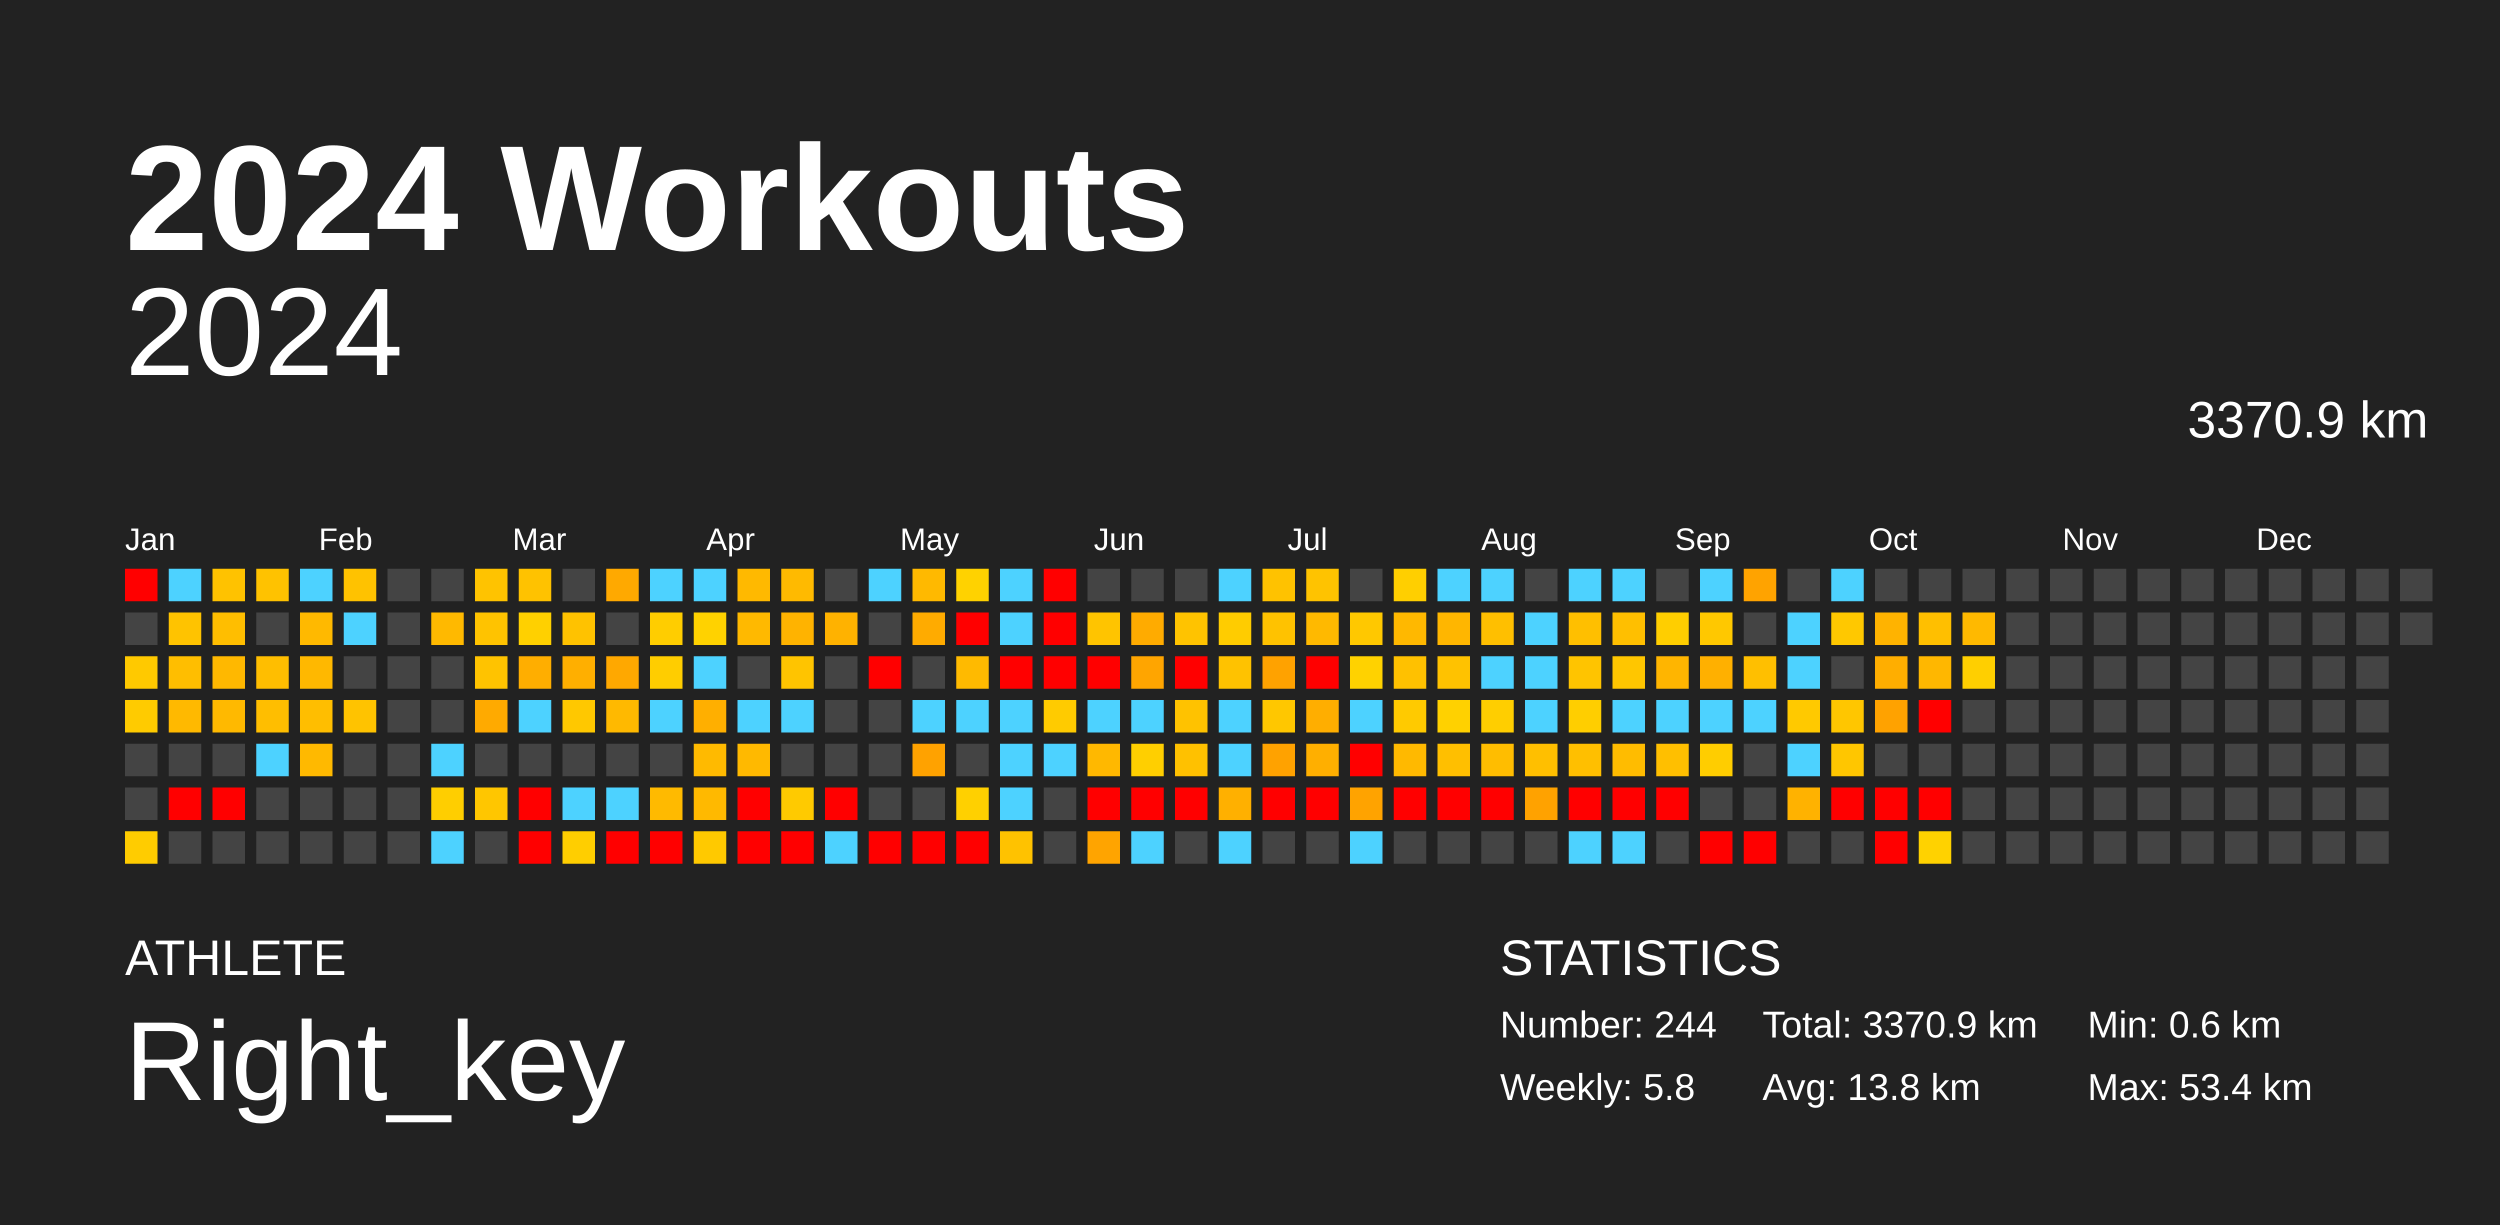
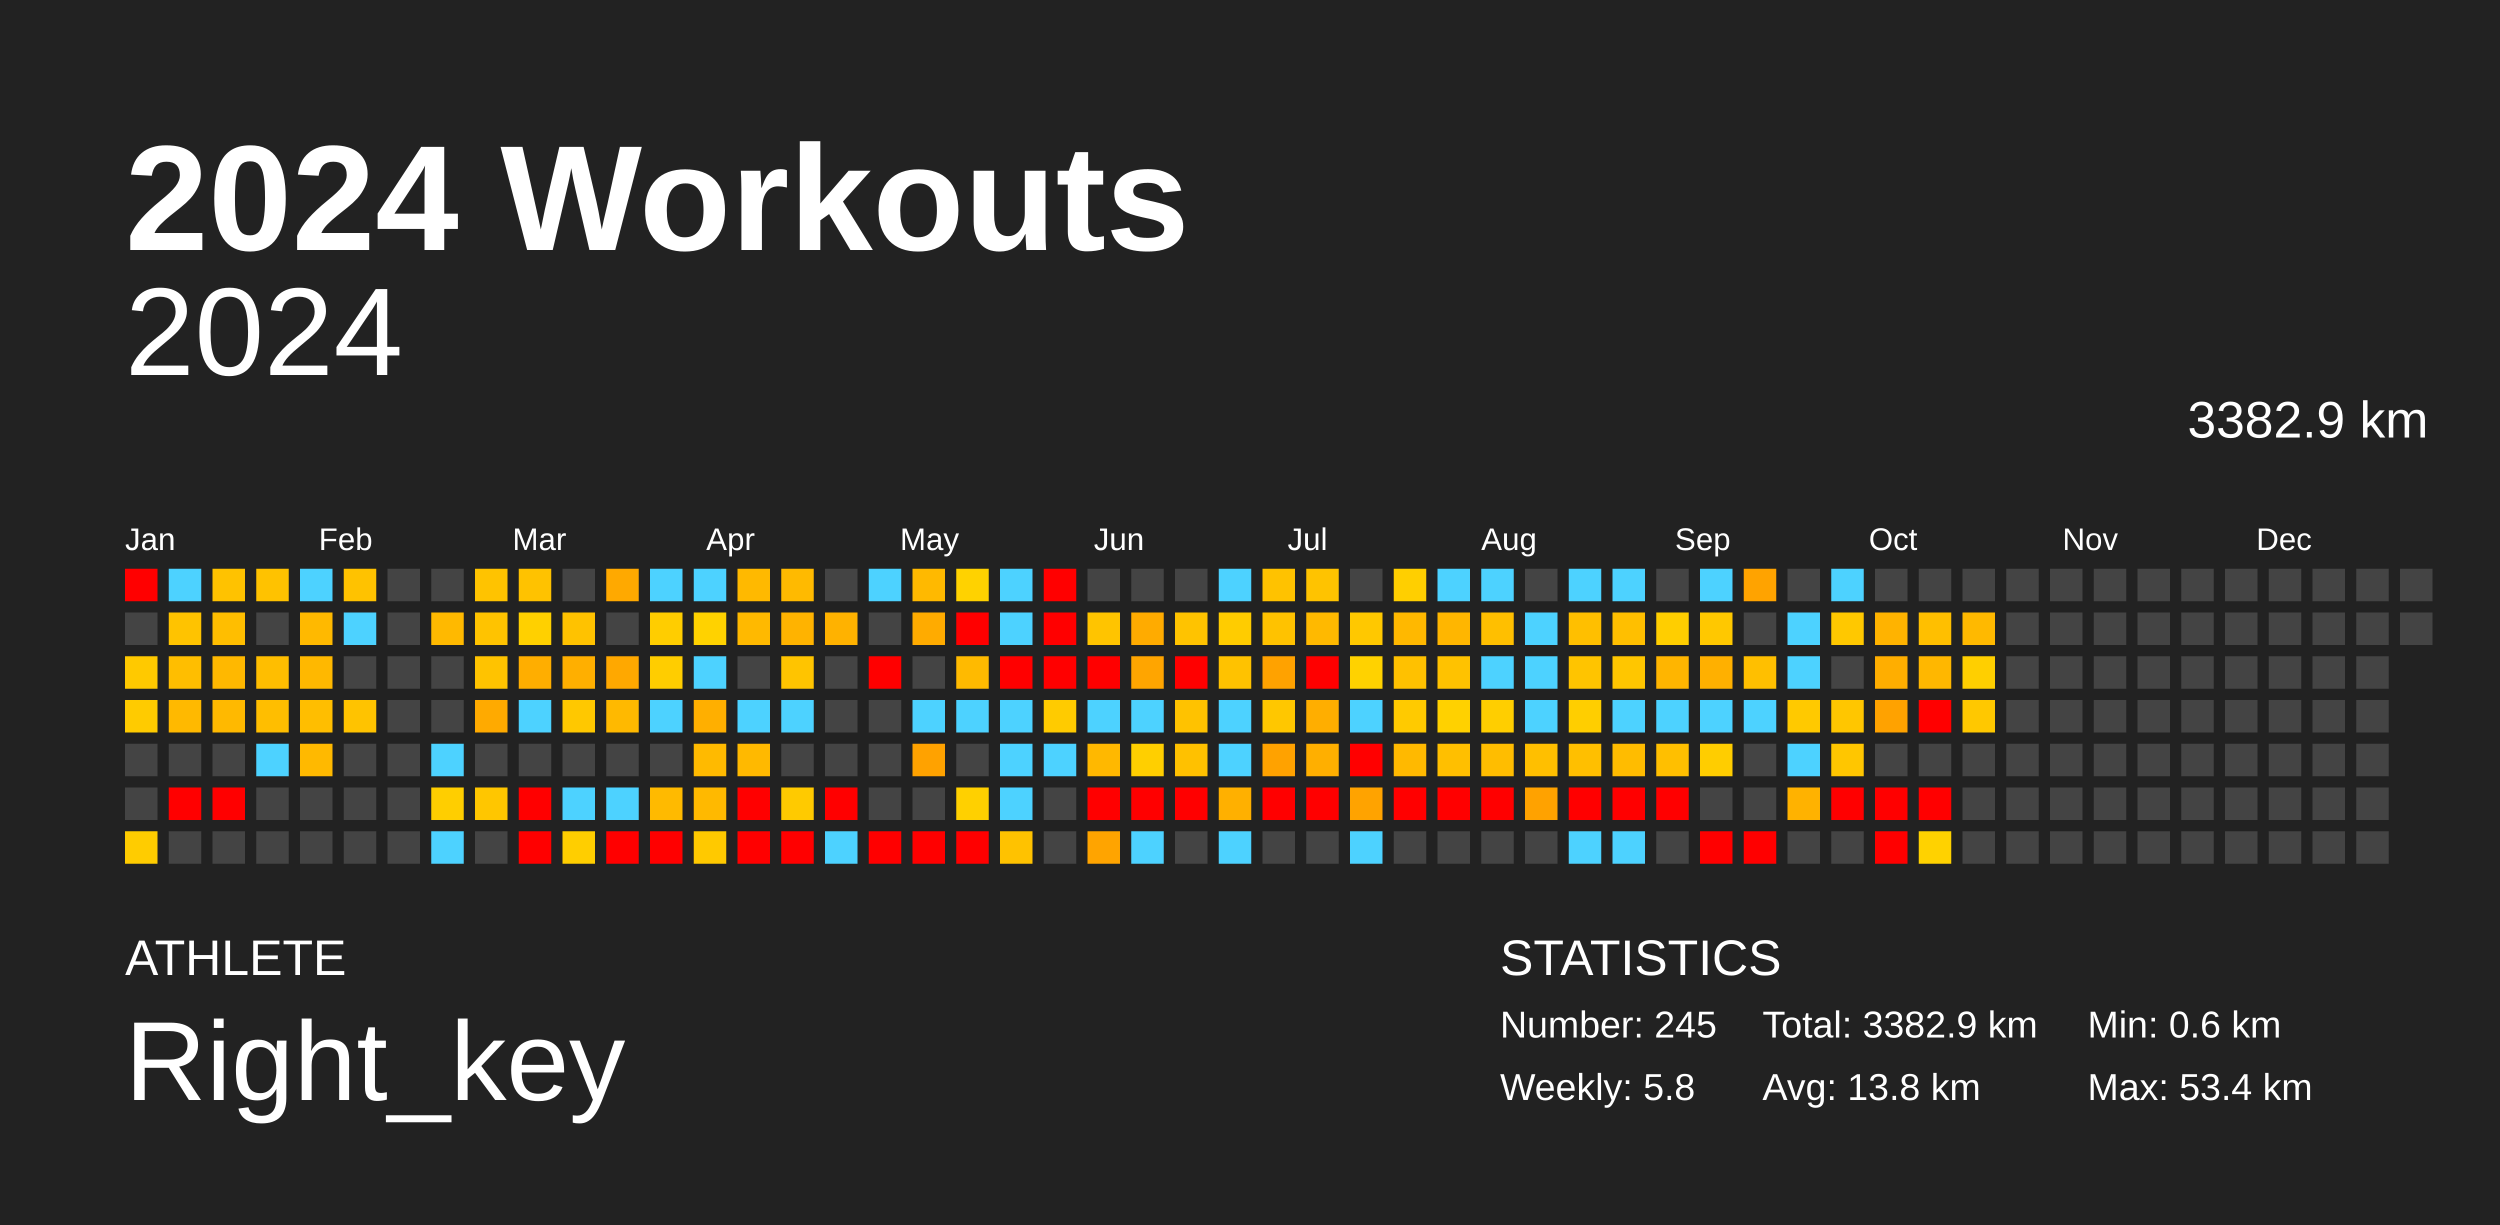
<svg xmlns="http://www.w3.org/2000/svg" baseProfile="full" height="98mm" version="1.1" viewBox="0,0,200,98" width="200mm">
  <defs />
  <rect fill="#222222" height="98" width="200" x="0" y="0" />
  <text fill="#FFFFFF" style="font-size:12px; font-family:Arial; font-weight:bold;" x="10" y="20">2024 Workouts</text>
  <text fill="#FFFFFF" style="font-size:4px; font-family:Arial" x="10" y="78">ATHLETE</text>
  <text fill="#FFFFFF" style="font-size:9px; font-family:Arial" x="10" y="88">Right_key</text>
  <text fill="#FFFFFF" style="font-size:4px; font-family:Arial" x="120" y="78">STATISTICS</text>
-   <text fill="#FFFFFF" style="font-size:3px; font-family:Arial" x="120" y="83">Number: 244</text>
+   <text fill="#FFFFFF" style="font-size:3px; font-family:Arial" x="120" y="83">Number: 245</text>
  <text fill="#FFFFFF" style="font-size:3px; font-family:Arial" x="120" y="88">Weekly: 5.8</text>
-   <text fill="#FFFFFF" style="font-size:3px; font-family:Arial" x="141" y="83">Total: 3370.9 km</text>
+   <text fill="#FFFFFF" style="font-size:3px; font-family:Arial" x="141" y="83">Total: 3382.9 km</text>
  <text fill="#FFFFFF" style="font-size:3px; font-family:Arial" x="141" y="88">Avg: 13.8 km</text>
  <text fill="#FFFFFF" style="font-size:3px; font-family:Arial" x="167" y="83">Min: 0.6 km</text>
  <text fill="#FFFFFF" style="font-size:3px; font-family:Arial" x="167" y="88">Max: 53.4 km</text>
  <text alignment-baseline="hanging" fill="#FFFFFF" style="font-size:10.0px; font-family:Arial;" x="10" y="30">2024</text>
-   <text alignment-baseline="hanging" fill="#FFFFFF" style="font-size:4.125px; font-family:Arial;" x="175" y="35">3370.9 km</text>
+   <text alignment-baseline="hanging" fill="#FFFFFF" style="font-size:4.125px; font-family:Arial;" x="175" y="35">3382.9 km</text>
  <text fill="#FFFFFF" style="font-size:2.5px; font-family:Arial" x="10.0" y="44">Jan</text>
  <text fill="#FFFFFF" style="font-size:2.5px; font-family:Arial" x="25.5" y="44">Feb</text>
  <text fill="#FFFFFF" style="font-size:2.5px; font-family:Arial" x="41.0" y="44">Mar</text>
  <text fill="#FFFFFF" style="font-size:2.5px; font-family:Arial" x="56.5" y="44">Apr</text>
  <text fill="#FFFFFF" style="font-size:2.5px; font-family:Arial" x="72.0" y="44">May</text>
  <text fill="#FFFFFF" style="font-size:2.5px; font-family:Arial" x="87.5" y="44">Jun</text>
  <text fill="#FFFFFF" style="font-size:2.5px; font-family:Arial" x="103.0" y="44">Jul</text>
  <text fill="#FFFFFF" style="font-size:2.5px; font-family:Arial" x="118.5" y="44">Aug</text>
  <text fill="#FFFFFF" style="font-size:2.5px; font-family:Arial" x="134.0" y="44">Sep</text>
  <text fill="#FFFFFF" style="font-size:2.5px; font-family:Arial" x="149.5" y="44">Oct</text>
  <text fill="#FFFFFF" style="font-size:2.5px; font-family:Arial" x="165.0" y="44">Nov</text>
  <text fill="#FFFFFF" style="font-size:2.5px; font-family:Arial" x="180.5" y="44">Dec</text>
  <rect fill="red" height="2.6" width="2.6" x="10.0" y="45.5" />
  <rect fill="#444444" height="2.6" width="2.6" x="10.0" y="49.0" />
  <rect fill="#ffc900" height="2.6" width="2.6" x="10.0" y="52.5" />
  <rect fill="#ffcb00" height="2.6" width="2.6" x="10.0" y="56.0" />
  <rect fill="#444444" height="2.6" width="2.6" x="10.0" y="59.5" />
  <rect fill="#444444" height="2.6" width="2.6" x="10.0" y="63.0" />
  <rect fill="#ffcc00" height="2.6" width="2.6" x="10.0" y="66.5" />
  <rect fill="#4dd2ff" height="2.6" width="2.6" x="13.5" y="45.5" />
  <rect fill="#ffc300" height="2.6" width="2.6" x="13.5" y="49.0" />
  <rect fill="#ffbe00" height="2.6" width="2.6" x="13.5" y="52.5" />
  <rect fill="#ffb900" height="2.6" width="2.6" x="13.5" y="56.0" />
  <rect fill="#444444" height="2.6" width="2.6" x="13.5" y="59.5" />
  <rect fill="red" height="2.6" width="2.6" x="13.5" y="63.0" />
  <rect fill="#444444" height="2.6" width="2.6" x="13.5" y="66.5" />
  <rect fill="#ffc200" height="2.6" width="2.6" x="17.0" y="45.5" />
  <rect fill="#ffbe00" height="2.6" width="2.6" x="17.0" y="49.0" />
  <rect fill="#ffb800" height="2.6" width="2.6" x="17.0" y="52.5" />
  <rect fill="#ffb900" height="2.6" width="2.6" x="17.0" y="56.0" />
  <rect fill="#444444" height="2.6" width="2.6" x="17.0" y="59.5" />
  <rect fill="red" height="2.6" width="2.6" x="17.0" y="63.0" />
  <rect fill="#444444" height="2.6" width="2.6" x="17.0" y="66.5" />
  <rect fill="#ffc200" height="2.6" width="2.6" x="20.5" y="45.5" />
  <rect fill="#444444" height="2.6" width="2.6" x="20.5" y="49.0" />
  <rect fill="#ffbe00" height="2.6" width="2.6" x="20.5" y="52.5" />
  <rect fill="#ffbe00" height="2.6" width="2.6" x="20.5" y="56.0" />
  <rect fill="#4dd2ff" height="2.6" width="2.6" x="20.5" y="59.5" />
  <rect fill="#444444" height="2.6" width="2.6" x="20.5" y="63.0" />
  <rect fill="#444444" height="2.6" width="2.6" x="20.5" y="66.5" />
  <rect fill="#4dd2ff" height="2.6" width="2.6" x="24.0" y="45.5" />
  <rect fill="#ffb900" height="2.6" width="2.6" x="24.0" y="49.0" />
  <rect fill="#ffb800" height="2.6" width="2.6" x="24.0" y="52.5" />
  <rect fill="#ffbe00" height="2.6" width="2.6" x="24.0" y="56.0" />
  <rect fill="#ffb900" height="2.6" width="2.6" x="24.0" y="59.5" />
  <rect fill="#444444" height="2.6" width="2.6" x="24.0" y="63.0" />
  <rect fill="#444444" height="2.6" width="2.6" x="24.0" y="66.5" />
  <rect fill="#ffc200" height="2.6" width="2.6" x="27.5" y="45.5" />
  <rect fill="#4dd2ff" height="2.6" width="2.6" x="27.5" y="49.0" />
  <rect fill="#444444" height="2.6" width="2.6" x="27.5" y="52.5" />
  <rect fill="#ffc300" height="2.6" width="2.6" x="27.5" y="56.0" />
  <rect fill="#444444" height="2.6" width="2.6" x="27.5" y="59.5" />
  <rect fill="#444444" height="2.6" width="2.6" x="27.5" y="63.0" />
  <rect fill="#444444" height="2.6" width="2.6" x="27.5" y="66.5" />
  <rect fill="#444444" height="2.6" width="2.6" x="31.0" y="45.5" />
  <rect fill="#444444" height="2.6" width="2.6" x="31.0" y="49.0" />
  <rect fill="#444444" height="2.6" width="2.6" x="31.0" y="52.5" />
  <rect fill="#444444" height="2.6" width="2.6" x="31.0" y="56.0" />
  <rect fill="#444444" height="2.6" width="2.6" x="31.0" y="59.5" />
  <rect fill="#444444" height="2.6" width="2.6" x="31.0" y="63.0" />
  <rect fill="#444444" height="2.6" width="2.6" x="31.0" y="66.5" />
  <rect fill="#444444" height="2.6" width="2.6" x="34.5" y="45.5" />
  <rect fill="#ffb900" height="2.6" width="2.6" x="34.5" y="49.0" />
  <rect fill="#444444" height="2.6" width="2.6" x="34.5" y="52.5" />
  <rect fill="#444444" height="2.6" width="2.6" x="34.5" y="56.0" />
  <rect fill="#4dd2ff" height="2.6" width="2.6" x="34.5" y="59.5" />
  <rect fill="#ffce00" height="2.6" width="2.6" x="34.5" y="63.0" />
  <rect fill="#4dd2ff" height="2.6" width="2.6" x="34.5" y="66.5" />
  <rect fill="#ffc300" height="2.6" width="2.6" x="38.0" y="45.5" />
  <rect fill="#ffc300" height="2.6" width="2.6" x="38.0" y="49.0" />
  <rect fill="#ffc300" height="2.6" width="2.6" x="38.0" y="52.5" />
  <rect fill="#ffaa00" height="2.6" width="2.6" x="38.0" y="56.0" />
  <rect fill="#444444" height="2.6" width="2.6" x="38.0" y="59.5" />
  <rect fill="#ffc600" height="2.6" width="2.6" x="38.0" y="63.0" />
  <rect fill="#444444" height="2.6" width="2.6" x="38.0" y="66.5" />
  <rect fill="#ffc200" height="2.6" width="2.6" x="41.5" y="45.5" />
  <rect fill="#ffd000" height="2.6" width="2.6" x="41.5" y="49.0" />
  <rect fill="#ffae00" height="2.6" width="2.6" x="41.5" y="52.5" />
  <rect fill="#4dd2ff" height="2.6" width="2.6" x="41.5" y="56.0" />
  <rect fill="#444444" height="2.6" width="2.6" x="41.5" y="59.5" />
  <rect fill="red" height="2.6" width="2.6" x="41.5" y="63.0" />
  <rect fill="red" height="2.6" width="2.6" x="41.5" y="66.5" />
  <rect fill="#444444" height="2.6" width="2.6" x="45.0" y="45.5" />
  <rect fill="#ffc200" height="2.6" width="2.6" x="45.0" y="49.0" />
  <rect fill="#ffaf00" height="2.6" width="2.6" x="45.0" y="52.5" />
  <rect fill="#ffc800" height="2.6" width="2.6" x="45.0" y="56.0" />
  <rect fill="#444444" height="2.6" width="2.6" x="45.0" y="59.5" />
  <rect fill="#4dd2ff" height="2.6" width="2.6" x="45.0" y="63.0" />
  <rect fill="#ffce00" height="2.6" width="2.6" x="45.0" y="66.5" />
  <rect fill="#ffa900" height="2.6" width="2.6" x="48.5" y="45.5" />
  <rect fill="#444444" height="2.6" width="2.6" x="48.5" y="49.0" />
  <rect fill="#ffa800" height="2.6" width="2.6" x="48.5" y="52.5" />
  <rect fill="#ffb900" height="2.6" width="2.6" x="48.5" y="56.0" />
  <rect fill="#444444" height="2.6" width="2.6" x="48.5" y="59.5" />
  <rect fill="#4dd2ff" height="2.6" width="2.6" x="48.5" y="63.0" />
  <rect fill="red" height="2.6" width="2.6" x="48.5" y="66.5" />
  <rect fill="#4dd2ff" height="2.6" width="2.6" x="52.0" y="45.5" />
  <rect fill="#ffcd00" height="2.6" width="2.6" x="52.0" y="49.0" />
  <rect fill="#ffcd00" height="2.6" width="2.6" x="52.0" y="52.5" />
  <rect fill="#4dd2ff" height="2.6" width="2.6" x="52.0" y="56.0" />
  <rect fill="#444444" height="2.6" width="2.6" x="52.0" y="59.5" />
  <rect fill="#ffba00" height="2.6" width="2.6" x="52.0" y="63.0" />
  <rect fill="red" height="2.6" width="2.6" x="52.0" y="66.5" />
  <rect fill="#4dd2ff" height="2.6" width="2.6" x="55.5" y="45.5" />
  <rect fill="#ffd200" height="2.6" width="2.6" x="55.5" y="49.0" />
  <rect fill="#4dd2ff" height="2.6" width="2.6" x="55.5" y="52.5" />
  <rect fill="#ffaf00" height="2.6" width="2.6" x="55.5" y="56.0" />
  <rect fill="#ffba00" height="2.6" width="2.6" x="55.5" y="59.5" />
  <rect fill="#ffb900" height="2.6" width="2.6" x="55.5" y="63.0" />
  <rect fill="#ffc900" height="2.6" width="2.6" x="55.5" y="66.5" />
  <rect fill="#ffb900" height="2.6" width="2.6" x="59.0" y="45.5" />
  <rect fill="#ffb900" height="2.6" width="2.6" x="59.0" y="49.0" />
  <rect fill="#444444" height="2.6" width="2.6" x="59.0" y="52.5" />
  <rect fill="#4dd2ff" height="2.6" width="2.6" x="59.0" y="56.0" />
  <rect fill="#ffb900" height="2.6" width="2.6" x="59.0" y="59.5" />
  <rect fill="red" height="2.6" width="2.6" x="59.0" y="63.0" />
  <rect fill="red" height="2.6" width="2.6" x="59.0" y="66.5" />
  <rect fill="#ffba00" height="2.6" width="2.6" x="62.5" y="45.5" />
  <rect fill="#ffb300" height="2.6" width="2.6" x="62.5" y="49.0" />
  <rect fill="#ffc400" height="2.6" width="2.6" x="62.5" y="52.5" />
  <rect fill="#4dd2ff" height="2.6" width="2.6" x="62.5" y="56.0" />
  <rect fill="#444444" height="2.6" width="2.6" x="62.5" y="59.5" />
  <rect fill="#ffca00" height="2.6" width="2.6" x="62.5" y="63.0" />
  <rect fill="red" height="2.6" width="2.6" x="62.5" y="66.5" />
  <rect fill="#444444" height="2.6" width="2.6" x="66.0" y="45.5" />
  <rect fill="#ffb200" height="2.6" width="2.6" x="66.0" y="49.0" />
  <rect fill="#444444" height="2.6" width="2.6" x="66.0" y="52.5" />
  <rect fill="#444444" height="2.6" width="2.6" x="66.0" y="56.0" />
  <rect fill="#444444" height="2.6" width="2.6" x="66.0" y="59.5" />
  <rect fill="red" height="2.6" width="2.6" x="66.0" y="63.0" />
  <rect fill="#4dd2ff" height="2.6" width="2.6" x="66.0" y="66.5" />
  <rect fill="#4dd2ff" height="2.6" width="2.6" x="69.5" y="45.5" />
  <rect fill="#444444" height="2.6" width="2.6" x="69.5" y="49.0" />
  <rect fill="red" height="2.6" width="2.6" x="69.5" y="52.5" />
  <rect fill="#444444" height="2.6" width="2.6" x="69.5" y="56.0" />
  <rect fill="#444444" height="2.6" width="2.6" x="69.5" y="59.5" />
  <rect fill="#444444" height="2.6" width="2.6" x="69.5" y="63.0" />
  <rect fill="red" height="2.6" width="2.6" x="69.5" y="66.5" />
  <rect fill="#ffb900" height="2.6" width="2.6" x="73.0" y="45.5" />
  <rect fill="#ffab00" height="2.6" width="2.6" x="73.0" y="49.0" />
  <rect fill="#444444" height="2.6" width="2.6" x="73.0" y="52.5" />
  <rect fill="#4dd2ff" height="2.6" width="2.6" x="73.0" y="56.0" />
  <rect fill="#ffa200" height="2.6" width="2.6" x="73.0" y="59.5" />
  <rect fill="#444444" height="2.6" width="2.6" x="73.0" y="63.0" />
  <rect fill="red" height="2.6" width="2.6" x="73.0" y="66.5" />
  <rect fill="#ffd200" height="2.6" width="2.6" x="76.5" y="45.5" />
  <rect fill="red" height="2.6" width="2.6" x="76.5" y="49.0" />
  <rect fill="#ffba00" height="2.6" width="2.6" x="76.5" y="52.5" />
  <rect fill="#4dd2ff" height="2.6" width="2.6" x="76.5" y="56.0" />
  <rect fill="#444444" height="2.6" width="2.6" x="76.5" y="59.5" />
  <rect fill="#ffd000" height="2.6" width="2.6" x="76.5" y="63.0" />
  <rect fill="red" height="2.6" width="2.6" x="76.5" y="66.5" />
  <rect fill="#4dd2ff" height="2.6" width="2.6" x="80.0" y="45.5" />
  <rect fill="#4dd2ff" height="2.6" width="2.6" x="80.0" y="49.0" />
  <rect fill="red" height="2.6" width="2.6" x="80.0" y="52.5" />
  <rect fill="#4dd2ff" height="2.6" width="2.6" x="80.0" y="56.0" />
  <rect fill="#4dd2ff" height="2.6" width="2.6" x="80.0" y="59.5" />
  <rect fill="#4dd2ff" height="2.6" width="2.6" x="80.0" y="63.0" />
  <rect fill="#ffc200" height="2.6" width="2.6" x="80.0" y="66.5" />
  <rect fill="red" height="2.6" width="2.6" x="83.5" y="45.5" />
  <rect fill="red" height="2.6" width="2.6" x="83.5" y="49.0" />
  <rect fill="red" height="2.6" width="2.6" x="83.5" y="52.5" />
  <rect fill="#ffcb00" height="2.6" width="2.6" x="83.5" y="56.0" />
  <rect fill="#4dd2ff" height="2.6" width="2.6" x="83.5" y="59.5" />
  <rect fill="#444444" height="2.6" width="2.6" x="83.5" y="63.0" />
  <rect fill="#444444" height="2.6" width="2.6" x="83.5" y="66.5" />
  <rect fill="#444444" height="2.6" width="2.6" x="87.0" y="45.5" />
  <rect fill="#ffc400" height="2.6" width="2.6" x="87.0" y="49.0" />
  <rect fill="red" height="2.6" width="2.6" x="87.0" y="52.5" />
  <rect fill="#4dd2ff" height="2.6" width="2.6" x="87.0" y="56.0" />
  <rect fill="#ffb800" height="2.6" width="2.6" x="87.0" y="59.5" />
  <rect fill="red" height="2.6" width="2.6" x="87.0" y="63.0" />
  <rect fill="#ffa400" height="2.6" width="2.6" x="87.0" y="66.5" />
  <rect fill="#444444" height="2.6" width="2.6" x="90.5" y="45.5" />
  <rect fill="#ffab00" height="2.6" width="2.6" x="90.5" y="49.0" />
  <rect fill="#ffa500" height="2.6" width="2.6" x="90.5" y="52.5" />
  <rect fill="#4dd2ff" height="2.6" width="2.6" x="90.5" y="56.0" />
  <rect fill="#ffcf00" height="2.6" width="2.6" x="90.5" y="59.5" />
  <rect fill="red" height="2.6" width="2.6" x="90.5" y="63.0" />
  <rect fill="#4dd2ff" height="2.6" width="2.6" x="90.5" y="66.5" />
  <rect fill="#444444" height="2.6" width="2.6" x="94.0" y="45.5" />
  <rect fill="#ffc300" height="2.6" width="2.6" x="94.0" y="49.0" />
  <rect fill="red" height="2.6" width="2.6" x="94.0" y="52.5" />
  <rect fill="#ffc200" height="2.6" width="2.6" x="94.0" y="56.0" />
  <rect fill="#ffc100" height="2.6" width="2.6" x="94.0" y="59.5" />
  <rect fill="red" height="2.6" width="2.6" x="94.0" y="63.0" />
  <rect fill="#444444" height="2.6" width="2.6" x="94.0" y="66.5" />
  <rect fill="#4dd2ff" height="2.6" width="2.6" x="97.5" y="45.5" />
  <rect fill="#ffcc00" height="2.6" width="2.6" x="97.5" y="49.0" />
  <rect fill="#ffc200" height="2.6" width="2.6" x="97.5" y="52.5" />
  <rect fill="#4dd2ff" height="2.6" width="2.6" x="97.5" y="56.0" />
  <rect fill="#4dd2ff" height="2.6" width="2.6" x="97.5" y="59.5" />
  <rect fill="#ffb000" height="2.6" width="2.6" x="97.5" y="63.0" />
  <rect fill="#4dd2ff" height="2.6" width="2.6" x="97.5" y="66.5" />
  <rect fill="#ffc200" height="2.6" width="2.6" x="101.0" y="45.5" />
  <rect fill="#ffc200" height="2.6" width="2.6" x="101.0" y="49.0" />
  <rect fill="#ffa200" height="2.6" width="2.6" x="101.0" y="52.5" />
  <rect fill="#ffc700" height="2.6" width="2.6" x="101.0" y="56.0" />
  <rect fill="#ffa200" height="2.6" width="2.6" x="101.0" y="59.5" />
  <rect fill="red" height="2.6" width="2.6" x="101.0" y="63.0" />
  <rect fill="#444444" height="2.6" width="2.6" x="101.0" y="66.5" />
  <rect fill="#ffc300" height="2.6" width="2.6" x="104.5" y="45.5" />
  <rect fill="#ffb900" height="2.6" width="2.6" x="104.5" y="49.0" />
  <rect fill="red" height="2.6" width="2.6" x="104.5" y="52.5" />
  <rect fill="#ffae00" height="2.6" width="2.6" x="104.5" y="56.0" />
  <rect fill="#ffaf00" height="2.6" width="2.6" x="104.5" y="59.5" />
  <rect fill="red" height="2.6" width="2.6" x="104.5" y="63.0" />
  <rect fill="#444444" height="2.6" width="2.6" x="104.5" y="66.5" />
  <rect fill="#444444" height="2.6" width="2.6" x="108.0" y="45.5" />
  <rect fill="#ffc800" height="2.6" width="2.6" x="108.0" y="49.0" />
  <rect fill="#ffd200" height="2.6" width="2.6" x="108.0" y="52.5" />
  <rect fill="#4dd2ff" height="2.6" width="2.6" x="108.0" y="56.0" />
  <rect fill="red" height="2.6" width="2.6" x="108.0" y="59.5" />
  <rect fill="#ffa300" height="2.6" width="2.6" x="108.0" y="63.0" />
  <rect fill="#4dd2ff" height="2.6" width="2.6" x="108.0" y="66.5" />
  <rect fill="#ffcf00" height="2.6" width="2.6" x="111.5" y="45.5" />
  <rect fill="#ffb800" height="2.6" width="2.6" x="111.5" y="49.0" />
  <rect fill="#ffc100" height="2.6" width="2.6" x="111.5" y="52.5" />
  <rect fill="#ffca00" height="2.6" width="2.6" x="111.5" y="56.0" />
  <rect fill="#ffb900" height="2.6" width="2.6" x="111.5" y="59.5" />
  <rect fill="red" height="2.6" width="2.6" x="111.5" y="63.0" />
  <rect fill="#444444" height="2.6" width="2.6" x="111.5" y="66.5" />
  <rect fill="#4dd2ff" height="2.6" width="2.6" x="115.0" y="45.5" />
  <rect fill="#ffb600" height="2.6" width="2.6" x="115.0" y="49.0" />
  <rect fill="#ffc200" height="2.6" width="2.6" x="115.0" y="52.5" />
  <rect fill="#ffd100" height="2.6" width="2.6" x="115.0" y="56.0" />
  <rect fill="#ffbf00" height="2.6" width="2.6" x="115.0" y="59.5" />
  <rect fill="red" height="2.6" width="2.6" x="115.0" y="63.0" />
  <rect fill="#444444" height="2.6" width="2.6" x="115.0" y="66.5" />
  <rect fill="#4dd2ff" height="2.6" width="2.6" x="118.5" y="45.5" />
  <rect fill="#ffbf00" height="2.6" width="2.6" x="118.5" y="49.0" />
  <rect fill="#4dd2ff" height="2.6" width="2.6" x="118.5" y="52.5" />
  <rect fill="#ffce00" height="2.6" width="2.6" x="118.5" y="56.0" />
  <rect fill="#ffbd00" height="2.6" width="2.6" x="118.5" y="59.5" />
  <rect fill="red" height="2.6" width="2.6" x="118.5" y="63.0" />
  <rect fill="#444444" height="2.6" width="2.6" x="118.5" y="66.5" />
  <rect fill="#444444" height="2.6" width="2.6" x="122.0" y="45.5" />
  <rect fill="#4dd2ff" height="2.6" width="2.6" x="122.0" y="49.0" />
  <rect fill="#4dd2ff" height="2.6" width="2.6" x="122.0" y="52.5" />
  <rect fill="#4dd2ff" height="2.6" width="2.6" x="122.0" y="56.0" />
  <rect fill="#ffbf00" height="2.6" width="2.6" x="122.0" y="59.5" />
  <rect fill="#ffa200" height="2.6" width="2.6" x="122.0" y="63.0" />
  <rect fill="#444444" height="2.6" width="2.6" x="122.0" y="66.5" />
  <rect fill="#4dd2ff" height="2.6" width="2.6" x="125.5" y="45.5" />
  <rect fill="#ffbf00" height="2.6" width="2.6" x="125.5" y="49.0" />
  <rect fill="#ffc400" height="2.6" width="2.6" x="125.5" y="52.5" />
  <rect fill="#ffce00" height="2.6" width="2.6" x="125.5" y="56.0" />
  <rect fill="#ffbf00" height="2.6" width="2.6" x="125.5" y="59.5" />
  <rect fill="red" height="2.6" width="2.6" x="125.5" y="63.0" />
  <rect fill="#4dd2ff" height="2.6" width="2.6" x="125.5" y="66.5" />
  <rect fill="#4dd2ff" height="2.6" width="2.6" x="129.0" y="45.5" />
  <rect fill="#ffbf00" height="2.6" width="2.6" x="129.0" y="49.0" />
  <rect fill="#ffc600" height="2.6" width="2.6" x="129.0" y="52.5" />
  <rect fill="#4dd2ff" height="2.6" width="2.6" x="129.0" y="56.0" />
  <rect fill="#ffbc00" height="2.6" width="2.6" x="129.0" y="59.5" />
  <rect fill="red" height="2.6" width="2.6" x="129.0" y="63.0" />
  <rect fill="#4dd2ff" height="2.6" width="2.6" x="129.0" y="66.5" />
  <rect fill="#444444" height="2.6" width="2.6" x="132.5" y="45.5" />
  <rect fill="#ffce00" height="2.6" width="2.6" x="132.5" y="49.0" />
  <rect fill="#ffb500" height="2.6" width="2.6" x="132.5" y="52.5" />
  <rect fill="#4dd2ff" height="2.6" width="2.6" x="132.5" y="56.0" />
  <rect fill="#ffbf00" height="2.6" width="2.6" x="132.5" y="59.5" />
  <rect fill="red" height="2.6" width="2.6" x="132.5" y="63.0" />
  <rect fill="#444444" height="2.6" width="2.6" x="132.5" y="66.5" />
  <rect fill="#4dd2ff" height="2.6" width="2.6" x="136.0" y="45.5" />
  <rect fill="#ffc800" height="2.6" width="2.6" x="136.0" y="49.0" />
  <rect fill="#ffb000" height="2.6" width="2.6" x="136.0" y="52.5" />
  <rect fill="#4dd2ff" height="2.6" width="2.6" x="136.0" y="56.0" />
  <rect fill="#ffcd00" height="2.6" width="2.6" x="136.0" y="59.5" />
  <rect fill="#444444" height="2.6" width="2.6" x="136.0" y="63.0" />
  <rect fill="red" height="2.6" width="2.6" x="136.0" y="66.5" />
  <rect fill="#ffa300" height="2.6" width="2.6" x="139.5" y="45.5" />
  <rect fill="#444444" height="2.6" width="2.6" x="139.5" y="49.0" />
  <rect fill="#ffbf00" height="2.6" width="2.6" x="139.5" y="52.5" />
  <rect fill="#4dd2ff" height="2.6" width="2.6" x="139.5" y="56.0" />
  <rect fill="#444444" height="2.6" width="2.6" x="139.5" y="59.5" />
  <rect fill="#444444" height="2.6" width="2.6" x="139.5" y="63.0" />
  <rect fill="red" height="2.6" width="2.6" x="139.5" y="66.5" />
  <rect fill="#444444" height="2.6" width="2.6" x="143.0" y="45.5" />
  <rect fill="#4dd2ff" height="2.6" width="2.6" x="143.0" y="49.0" />
  <rect fill="#4dd2ff" height="2.6" width="2.6" x="143.0" y="52.5" />
  <rect fill="#ffc900" height="2.6" width="2.6" x="143.0" y="56.0" />
  <rect fill="#4dd2ff" height="2.6" width="2.6" x="143.0" y="59.5" />
  <rect fill="#ffb200" height="2.6" width="2.6" x="143.0" y="63.0" />
  <rect fill="#444444" height="2.6" width="2.6" x="143.0" y="66.5" />
  <rect fill="#4dd2ff" height="2.6" width="2.6" x="146.5" y="45.5" />
  <rect fill="#ffc800" height="2.6" width="2.6" x="146.5" y="49.0" />
  <rect fill="#444444" height="2.6" width="2.6" x="146.5" y="52.5" />
  <rect fill="#ffc600" height="2.6" width="2.6" x="146.5" y="56.0" />
  <rect fill="#ffc600" height="2.6" width="2.6" x="146.5" y="59.5" />
  <rect fill="red" height="2.6" width="2.6" x="146.5" y="63.0" />
  <rect fill="#444444" height="2.6" width="2.6" x="146.5" y="66.5" />
  <rect fill="#444444" height="2.6" width="2.6" x="150.0" y="45.5" />
  <rect fill="#ffb300" height="2.6" width="2.6" x="150.0" y="49.0" />
  <rect fill="#ffae00" height="2.6" width="2.6" x="150.0" y="52.5" />
  <rect fill="#ffa200" height="2.6" width="2.6" x="150.0" y="56.0" />
  <rect fill="#444444" height="2.6" width="2.6" x="150.0" y="59.5" />
  <rect fill="red" height="2.6" width="2.6" x="150.0" y="63.0" />
  <rect fill="red" height="2.6" width="2.6" x="150.0" y="66.5" />
  <rect fill="#444444" height="2.6" width="2.6" x="153.5" y="45.5" />
  <rect fill="#ffbf00" height="2.6" width="2.6" x="153.5" y="49.0" />
  <rect fill="#ffb700" height="2.6" width="2.6" x="153.5" y="52.5" />
  <rect fill="red" height="2.6" width="2.6" x="153.5" y="56.0" />
  <rect fill="#444444" height="2.6" width="2.6" x="153.5" y="59.5" />
  <rect fill="red" height="2.6" width="2.6" x="153.5" y="63.0" />
  <rect fill="#ffd200" height="2.6" width="2.6" x="153.5" y="66.5" />
  <rect fill="#444444" height="2.6" width="2.6" x="157.0" y="45.5" />
  <rect fill="#ffb900" height="2.6" width="2.6" x="157.0" y="49.0" />
  <rect fill="#ffcf00" height="2.6" width="2.6" x="157.0" y="52.5" />
-   <rect fill="#444444" height="2.6" width="2.6" x="157.0" y="56.0" />
+   <rect fill="#ffc800" height="2.6" width="2.6" x="157.0" y="56.0" />
  <rect fill="#444444" height="2.6" width="2.6" x="157.0" y="59.5" />
  <rect fill="#444444" height="2.6" width="2.6" x="157.0" y="63.0" />
  <rect fill="#444444" height="2.6" width="2.6" x="157.0" y="66.5" />
  <rect fill="#444444" height="2.6" width="2.6" x="160.5" y="45.5" />
  <rect fill="#444444" height="2.6" width="2.6" x="160.5" y="49.0" />
  <rect fill="#444444" height="2.6" width="2.6" x="160.5" y="52.5" />
  <rect fill="#444444" height="2.6" width="2.6" x="160.5" y="56.0" />
  <rect fill="#444444" height="2.6" width="2.6" x="160.5" y="59.5" />
  <rect fill="#444444" height="2.6" width="2.6" x="160.5" y="63.0" />
  <rect fill="#444444" height="2.6" width="2.6" x="160.5" y="66.5" />
  <rect fill="#444444" height="2.6" width="2.6" x="164.0" y="45.5" />
  <rect fill="#444444" height="2.6" width="2.6" x="164.0" y="49.0" />
  <rect fill="#444444" height="2.6" width="2.6" x="164.0" y="52.5" />
  <rect fill="#444444" height="2.6" width="2.6" x="164.0" y="56.0" />
  <rect fill="#444444" height="2.6" width="2.6" x="164.0" y="59.5" />
  <rect fill="#444444" height="2.6" width="2.6" x="164.0" y="63.0" />
  <rect fill="#444444" height="2.6" width="2.6" x="164.0" y="66.5" />
  <rect fill="#444444" height="2.6" width="2.6" x="167.5" y="45.5" />
  <rect fill="#444444" height="2.6" width="2.6" x="167.5" y="49.0" />
  <rect fill="#444444" height="2.6" width="2.6" x="167.5" y="52.5" />
  <rect fill="#444444" height="2.6" width="2.6" x="167.5" y="56.0" />
  <rect fill="#444444" height="2.6" width="2.6" x="167.5" y="59.5" />
  <rect fill="#444444" height="2.6" width="2.6" x="167.5" y="63.0" />
  <rect fill="#444444" height="2.6" width="2.6" x="167.5" y="66.5" />
  <rect fill="#444444" height="2.6" width="2.6" x="171.0" y="45.5" />
  <rect fill="#444444" height="2.6" width="2.6" x="171.0" y="49.0" />
  <rect fill="#444444" height="2.6" width="2.6" x="171.0" y="52.5" />
  <rect fill="#444444" height="2.6" width="2.6" x="171.0" y="56.0" />
  <rect fill="#444444" height="2.6" width="2.6" x="171.0" y="59.5" />
  <rect fill="#444444" height="2.6" width="2.6" x="171.0" y="63.0" />
  <rect fill="#444444" height="2.6" width="2.6" x="171.0" y="66.5" />
  <rect fill="#444444" height="2.6" width="2.6" x="174.5" y="45.5" />
  <rect fill="#444444" height="2.6" width="2.6" x="174.5" y="49.0" />
  <rect fill="#444444" height="2.6" width="2.6" x="174.5" y="52.5" />
  <rect fill="#444444" height="2.6" width="2.6" x="174.5" y="56.0" />
  <rect fill="#444444" height="2.6" width="2.6" x="174.5" y="59.5" />
  <rect fill="#444444" height="2.6" width="2.6" x="174.5" y="63.0" />
  <rect fill="#444444" height="2.6" width="2.6" x="174.5" y="66.5" />
  <rect fill="#444444" height="2.6" width="2.6" x="178.0" y="45.5" />
  <rect fill="#444444" height="2.6" width="2.6" x="178.0" y="49.0" />
  <rect fill="#444444" height="2.6" width="2.6" x="178.0" y="52.5" />
  <rect fill="#444444" height="2.6" width="2.6" x="178.0" y="56.0" />
  <rect fill="#444444" height="2.6" width="2.6" x="178.0" y="59.5" />
  <rect fill="#444444" height="2.6" width="2.6" x="178.0" y="63.0" />
  <rect fill="#444444" height="2.6" width="2.6" x="178.0" y="66.5" />
  <rect fill="#444444" height="2.6" width="2.6" x="181.5" y="45.5" />
  <rect fill="#444444" height="2.6" width="2.6" x="181.5" y="49.0" />
  <rect fill="#444444" height="2.6" width="2.6" x="181.5" y="52.5" />
  <rect fill="#444444" height="2.6" width="2.6" x="181.5" y="56.0" />
  <rect fill="#444444" height="2.6" width="2.6" x="181.5" y="59.5" />
  <rect fill="#444444" height="2.6" width="2.6" x="181.5" y="63.0" />
  <rect fill="#444444" height="2.6" width="2.6" x="181.5" y="66.5" />
  <rect fill="#444444" height="2.6" width="2.6" x="185.0" y="45.5" />
  <rect fill="#444444" height="2.6" width="2.6" x="185.0" y="49.0" />
  <rect fill="#444444" height="2.6" width="2.6" x="185.0" y="52.5" />
  <rect fill="#444444" height="2.6" width="2.6" x="185.0" y="56.0" />
  <rect fill="#444444" height="2.6" width="2.6" x="185.0" y="59.5" />
  <rect fill="#444444" height="2.6" width="2.6" x="185.0" y="63.0" />
  <rect fill="#444444" height="2.6" width="2.6" x="185.0" y="66.5" />
  <rect fill="#444444" height="2.6" width="2.6" x="188.5" y="45.5" />
  <rect fill="#444444" height="2.6" width="2.6" x="188.5" y="49.0" />
  <rect fill="#444444" height="2.6" width="2.6" x="188.5" y="52.5" />
  <rect fill="#444444" height="2.6" width="2.6" x="188.5" y="56.0" />
  <rect fill="#444444" height="2.6" width="2.6" x="188.5" y="59.5" />
  <rect fill="#444444" height="2.6" width="2.6" x="188.5" y="63.0" />
  <rect fill="#444444" height="2.6" width="2.6" x="188.5" y="66.5" />
  <rect fill="#444444" height="2.6" width="2.6" x="192.0" y="45.5" />
  <rect fill="#444444" height="2.6" width="2.6" x="192.0" y="49.0" />
</svg>
